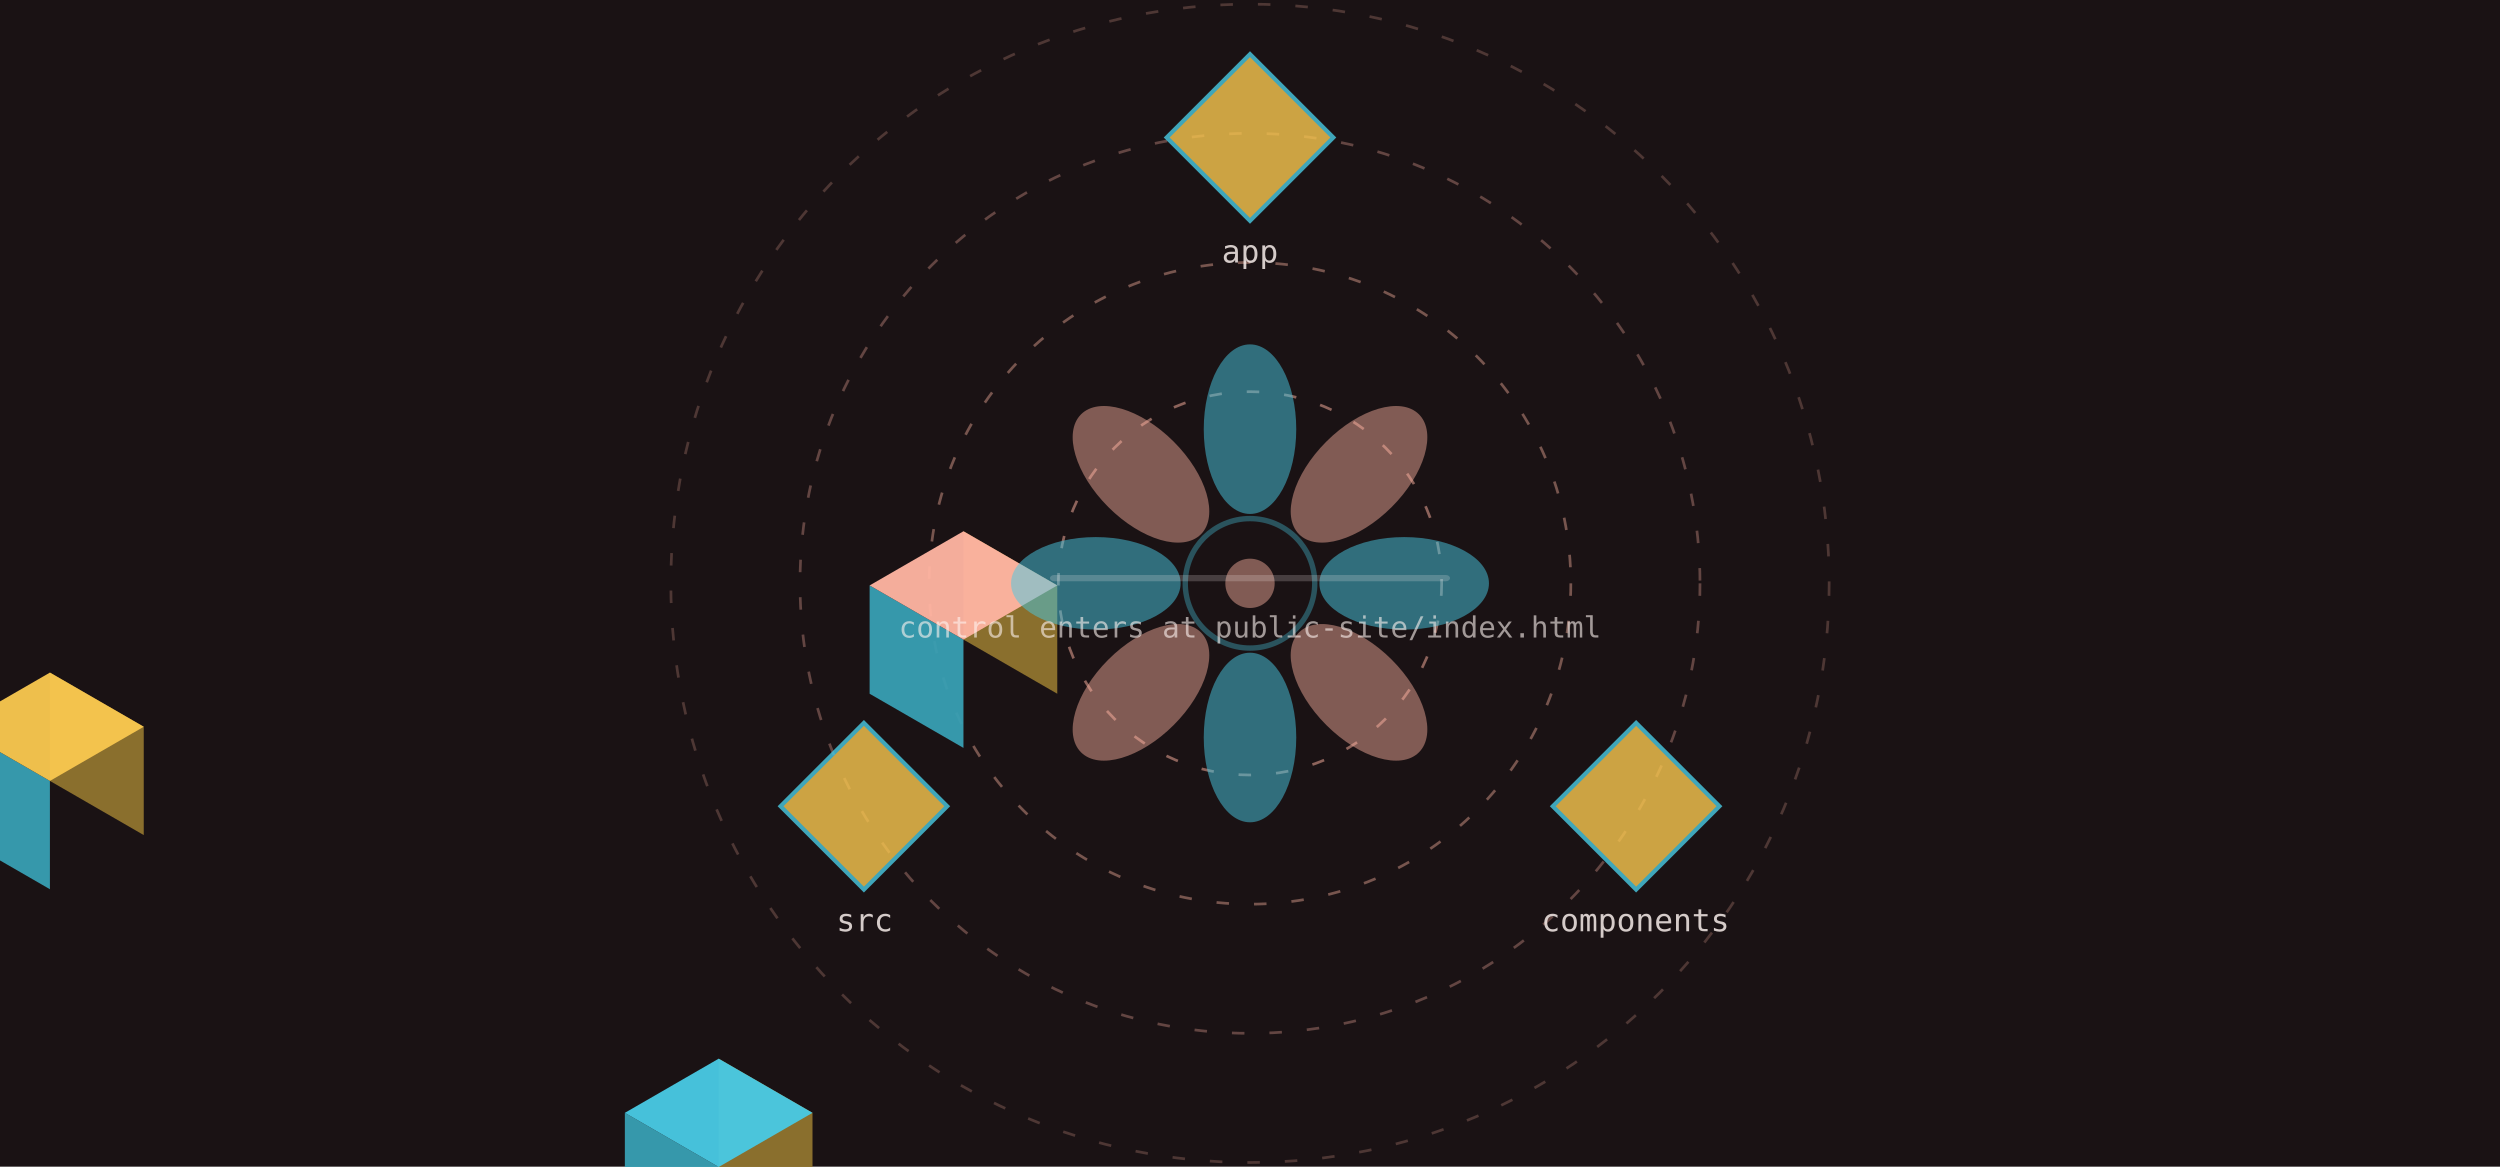
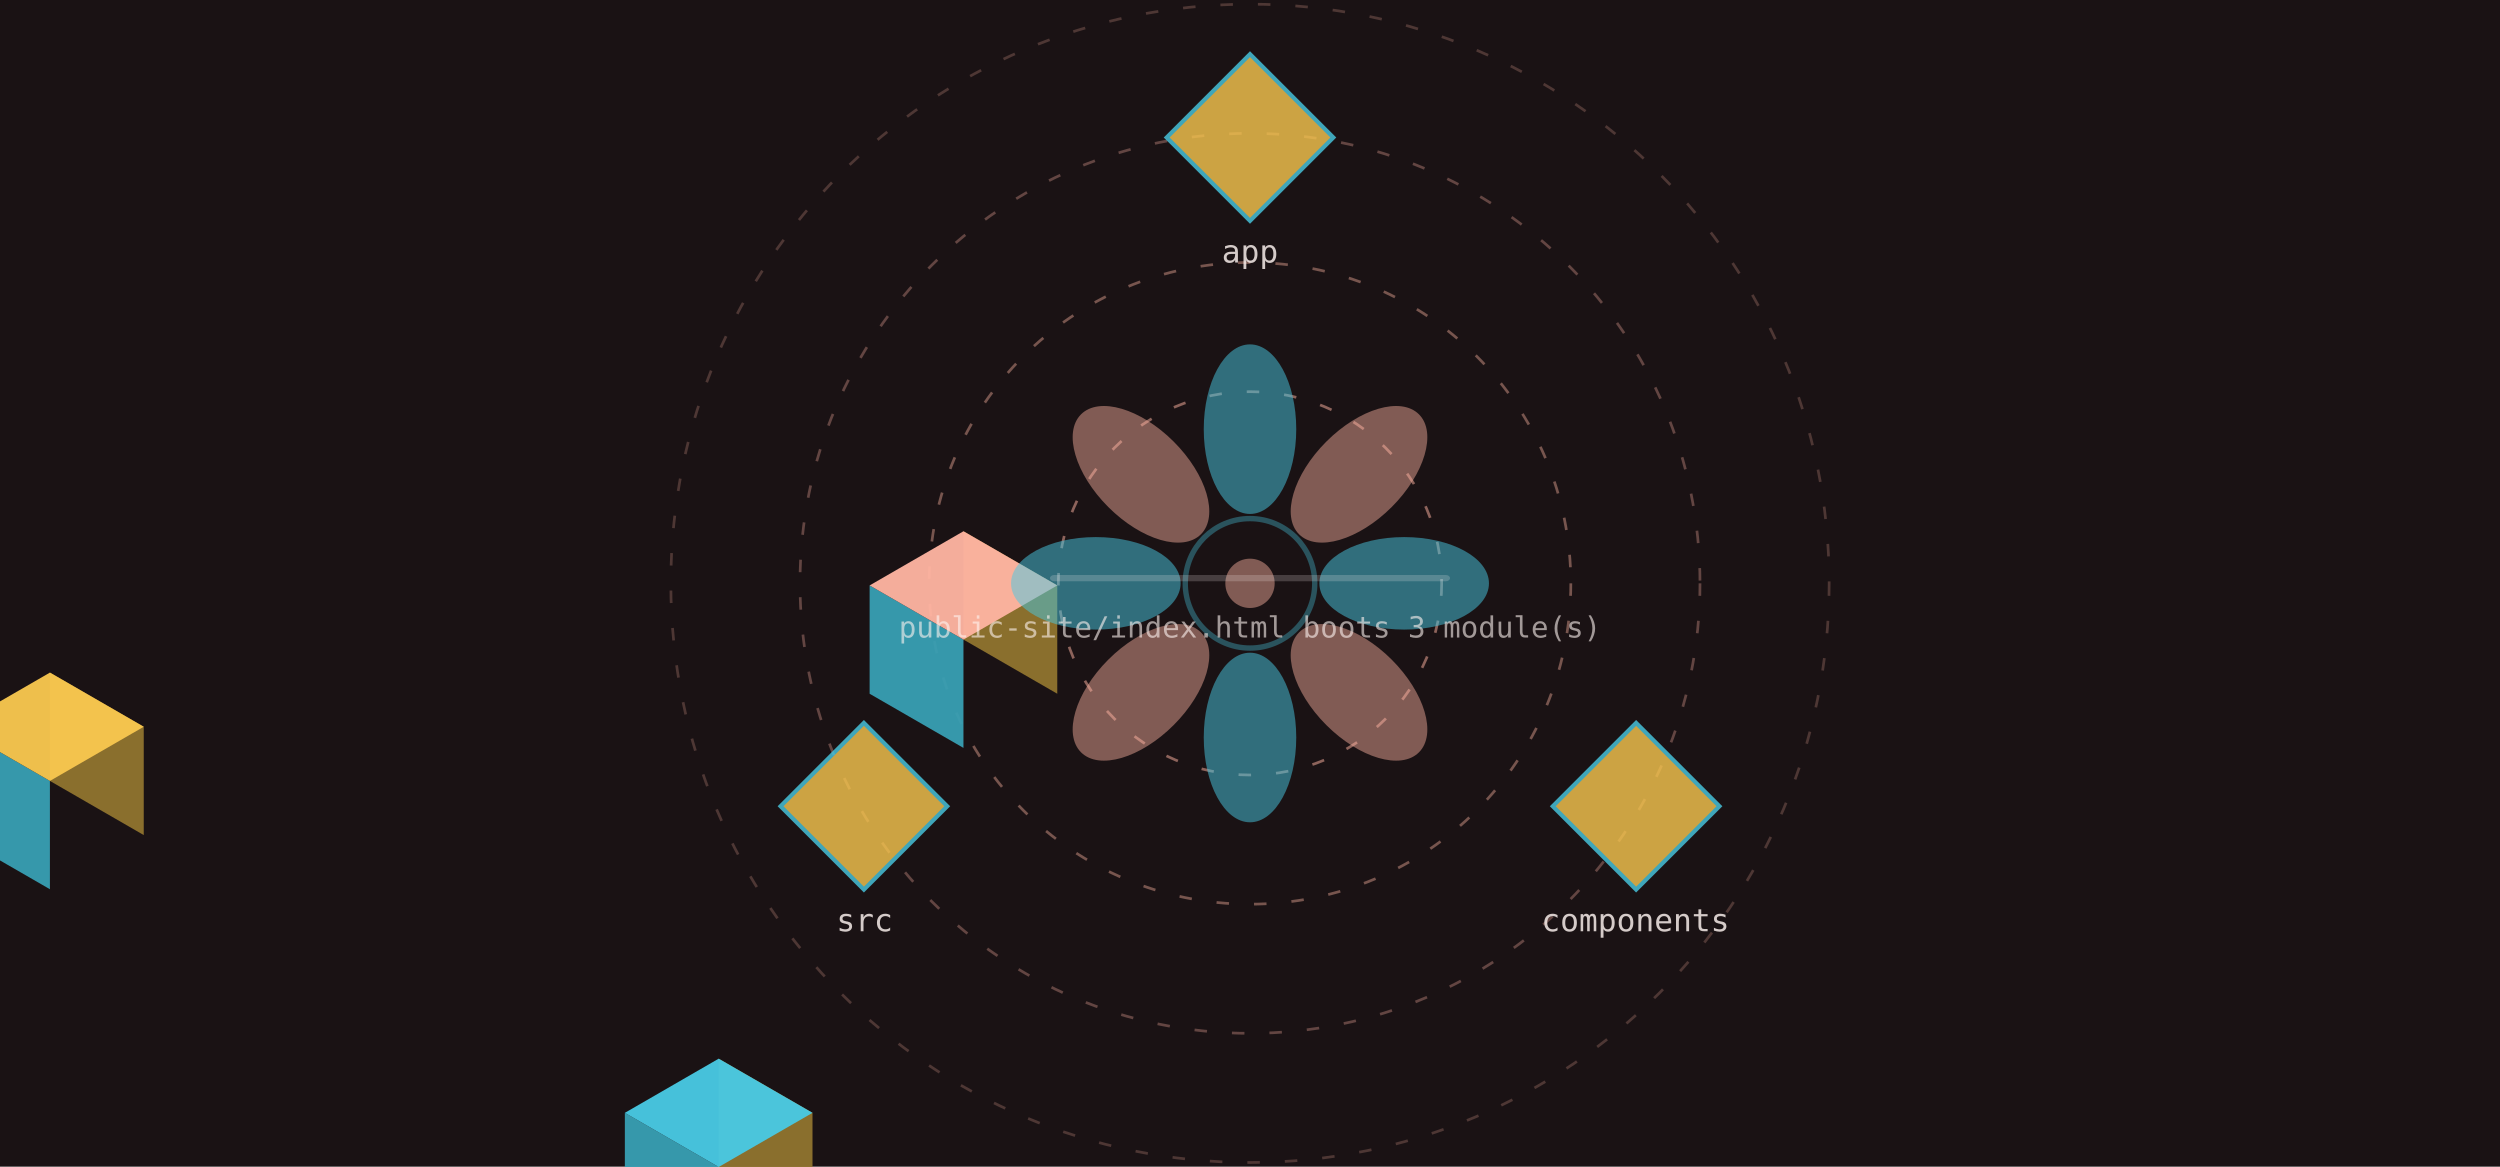
<svg xmlns="http://www.w3.org/2000/svg" viewBox="0 0 1200 560" width="1200" height="560" role="img" aria-label="executionos workflow">
  <rect width="1200" height="560" fill="#1a1214" />
  <defs>
    <linearGradient id="gk" x1="0" y1="0" x2="1" y2="1">
      <stop offset="0%" stop-color="#ffb4a2" />
      <stop offset="100%" stop-color="#48cae4" />
    </linearGradient>
  </defs>
  <circle cx="600.00" cy="280.00" r="92.00" fill="none" stroke="rgba(255,180,162,0.500)" stroke-width="1.30" opacity="1.00" stroke-dasharray="6 12" />
  <g>
    <circle cx="600.00" cy="280.00" r="92.00" fill="none" stroke="#f9c74f" stroke-width="2.60" opacity="0.00" />
    <animate attributeName="opacity" values="0;0.85;0" dur="12.7s" begin="0.0s" repeatCount="indefinite" />
  </g>
  <circle cx="600.00" cy="280.00" r="154.00" fill="none" stroke="rgba(255,180,162,0.410)" stroke-width="1.30" opacity="1.00" stroke-dasharray="6 12" />
  <g>
    <circle cx="600.00" cy="280.00" r="154.00" fill="none" stroke="#f9c74f" stroke-width="2.60" opacity="0.00" />
    <animate attributeName="opacity" values="0;0.85;0" dur="12.7s" begin="0.6s" repeatCount="indefinite" />
  </g>
  <circle cx="600.00" cy="280.00" r="216.00" fill="none" stroke="rgba(255,180,162,0.320)" stroke-width="1.30" opacity="1.00" stroke-dasharray="6 12" />
  <g>
    <circle cx="600.00" cy="280.00" r="216.00" fill="none" stroke="#f9c74f" stroke-width="2.60" opacity="0.00" />
    <animate attributeName="opacity" values="0;0.85;0" dur="12.7s" begin="1.2s" repeatCount="indefinite" />
  </g>
  <circle cx="600.00" cy="280.00" r="278.00" fill="none" stroke="rgba(255,180,162,0.230)" stroke-width="1.30" opacity="1.00" stroke-dasharray="6 12" />
  <g>
    <circle cx="600.00" cy="280.00" r="278.00" fill="none" stroke="#f9c74f" stroke-width="2.60" opacity="0.00" />
    <animate attributeName="opacity" values="0;0.85;0" dur="12.7s" begin="1.8s" repeatCount="indefinite" />
  </g>
  <polygon points="462.46,307.00 507.49,333.00 507.49,281.00 462.46,255.00" fill="#90732e" opacity="0.95" />
  <polygon points="417.42,333.00 462.46,359.00 462.46,307.00 417.42,281.00" fill="#389eb2" opacity="0.95" />
  <polygon points="462.46,255.00 507.49,281.00 462.46,307.00 417.42,281.00" fill="#ffb4a2" opacity="0.95" />
  <text x="600" y="126" font-family="ui-monospace,Menlo,monospace" font-size="15" fill="rgba(253,244,240,0.820)" text-anchor="middle">app</text>
  <g>
    <polygon points="600.00,26.00 640.00,66.00 600.00,106.00 560.00,66.00" fill="#f9c74f" opacity="0.80" stroke="#48cae4" stroke-width="2" />
    <animate attributeName="opacity" values="0.25;1.0;0.25" dur="12.7s" begin="0.0s" repeatCount="indefinite" />
  </g>
  <polygon points="344.96,560.16 390.00,586.16 390.00,534.16 344.96,508.16" fill="#90732e" opacity="0.95" />
  <polygon points="299.93,586.16 344.96,612.16 344.96,560.16 299.93,534.16" fill="#389eb2" opacity="0.95" />
  <polygon points="344.96,508.16 390.00,534.16 344.96,560.16 299.93,534.16" fill="#48cae4" opacity="0.95" />
  <text x="785" y="447" font-family="ui-monospace,Menlo,monospace" font-size="15" fill="rgba(253,244,240,0.820)" text-anchor="middle">components</text>
  <g>
    <polygon points="785.33,347.00 825.33,387.00 785.33,427.00 745.33,387.00" fill="#f9c74f" opacity="0.80" stroke="#48cae4" stroke-width="2" />
    <animate attributeName="opacity" values="0.25;1.0;0.25" dur="12.7s" begin="4.233s" repeatCount="indefinite" />
  </g>
  <polygon points="23.96,374.84 69.00,400.84 69.00,348.84 23.96,322.84" fill="#90732e" opacity="0.95" />
  <polygon points="-21.07,400.84 23.96,426.84 23.96,374.84 -21.07,348.84" fill="#389eb2" opacity="0.95" />
  <polygon points="23.96,322.84 69.00,348.84 23.96,374.84 -21.07,348.84" fill="#f9c74f" opacity="0.95" />
  <text x="415" y="447" font-family="ui-monospace,Menlo,monospace" font-size="15" fill="rgba(253,244,240,0.820)" text-anchor="middle">src</text>
  <g>
    <polygon points="414.67,347.00 454.67,387.00 414.67,427.00 374.67,387.00" fill="#f9c74f" opacity="0.80" stroke="#48cae4" stroke-width="2" />
    <animate attributeName="opacity" values="0.25;1.0;0.25" dur="12.7s" begin="8.467s" repeatCount="indefinite" />
  </g>
  <ellipse cx="600.00" cy="206.00" rx="22.20" ry="40.70" fill="rgba(72,202,228,0.500)" opacity="1.00" transform="rotate(0.0 600.00 206.00)" />
  <ellipse cx="652.33" cy="227.67" rx="22.20" ry="40.70" fill="rgba(255,180,162,0.450)" opacity="1.00" transform="rotate(45.0 652.33 227.67)" />
  <ellipse cx="674.00" cy="280.00" rx="22.20" ry="40.70" fill="rgba(72,202,228,0.500)" opacity="1.00" transform="rotate(90.0 674.00 280.00)" />
  <ellipse cx="652.33" cy="332.33" rx="22.20" ry="40.70" fill="rgba(255,180,162,0.450)" opacity="1.00" transform="rotate(135.0 652.33 332.33)" />
  <ellipse cx="600.00" cy="354.00" rx="22.20" ry="40.70" fill="rgba(72,202,228,0.500)" opacity="1.00" transform="rotate(180.0 600.00 354.00)" />
  <ellipse cx="547.67" cy="332.33" rx="22.20" ry="40.70" fill="rgba(255,180,162,0.450)" opacity="1.00" transform="rotate(225.0 547.67 332.33)" />
  <ellipse cx="526.00" cy="280.00" rx="22.20" ry="40.70" fill="rgba(72,202,228,0.500)" opacity="1.00" transform="rotate(270.0 526.00 280.00)" />
  <ellipse cx="547.67" cy="227.67" rx="22.20" ry="40.70" fill="rgba(255,180,162,0.450)" opacity="1.00" transform="rotate(315.0 547.67 227.67)" />
  <circle cx="600.00" cy="280.00" r="31.08" fill="none" stroke="rgba(72,202,228,0.500)" stroke-width="2.59" opacity="0.70" />
  <circle cx="600.00" cy="280.00" r="11.84" fill="rgba(255,180,162,0.450)" opacity="1.00" />
  <rect x="504.00" y="276.00" width="192.00" height="3.00" rx="2.00" fill="rgba(253,244,240,0.200)" opacity="1.00" />
-   <text x="600" y="306" font-family="ui-monospace,Menlo,monospace" font-size="14" fill="rgba(253,244,240,0.600)" text-anchor="middle">control enters at public-site/index.html</text>
+   <text x="600" y="306" font-family="ui-monospace,Menlo,monospace" font-size="14" fill="rgba(253,244,240,0.600)" text-anchor="middle">public-site/index.html boots 3 module(s)</text>
</svg>
